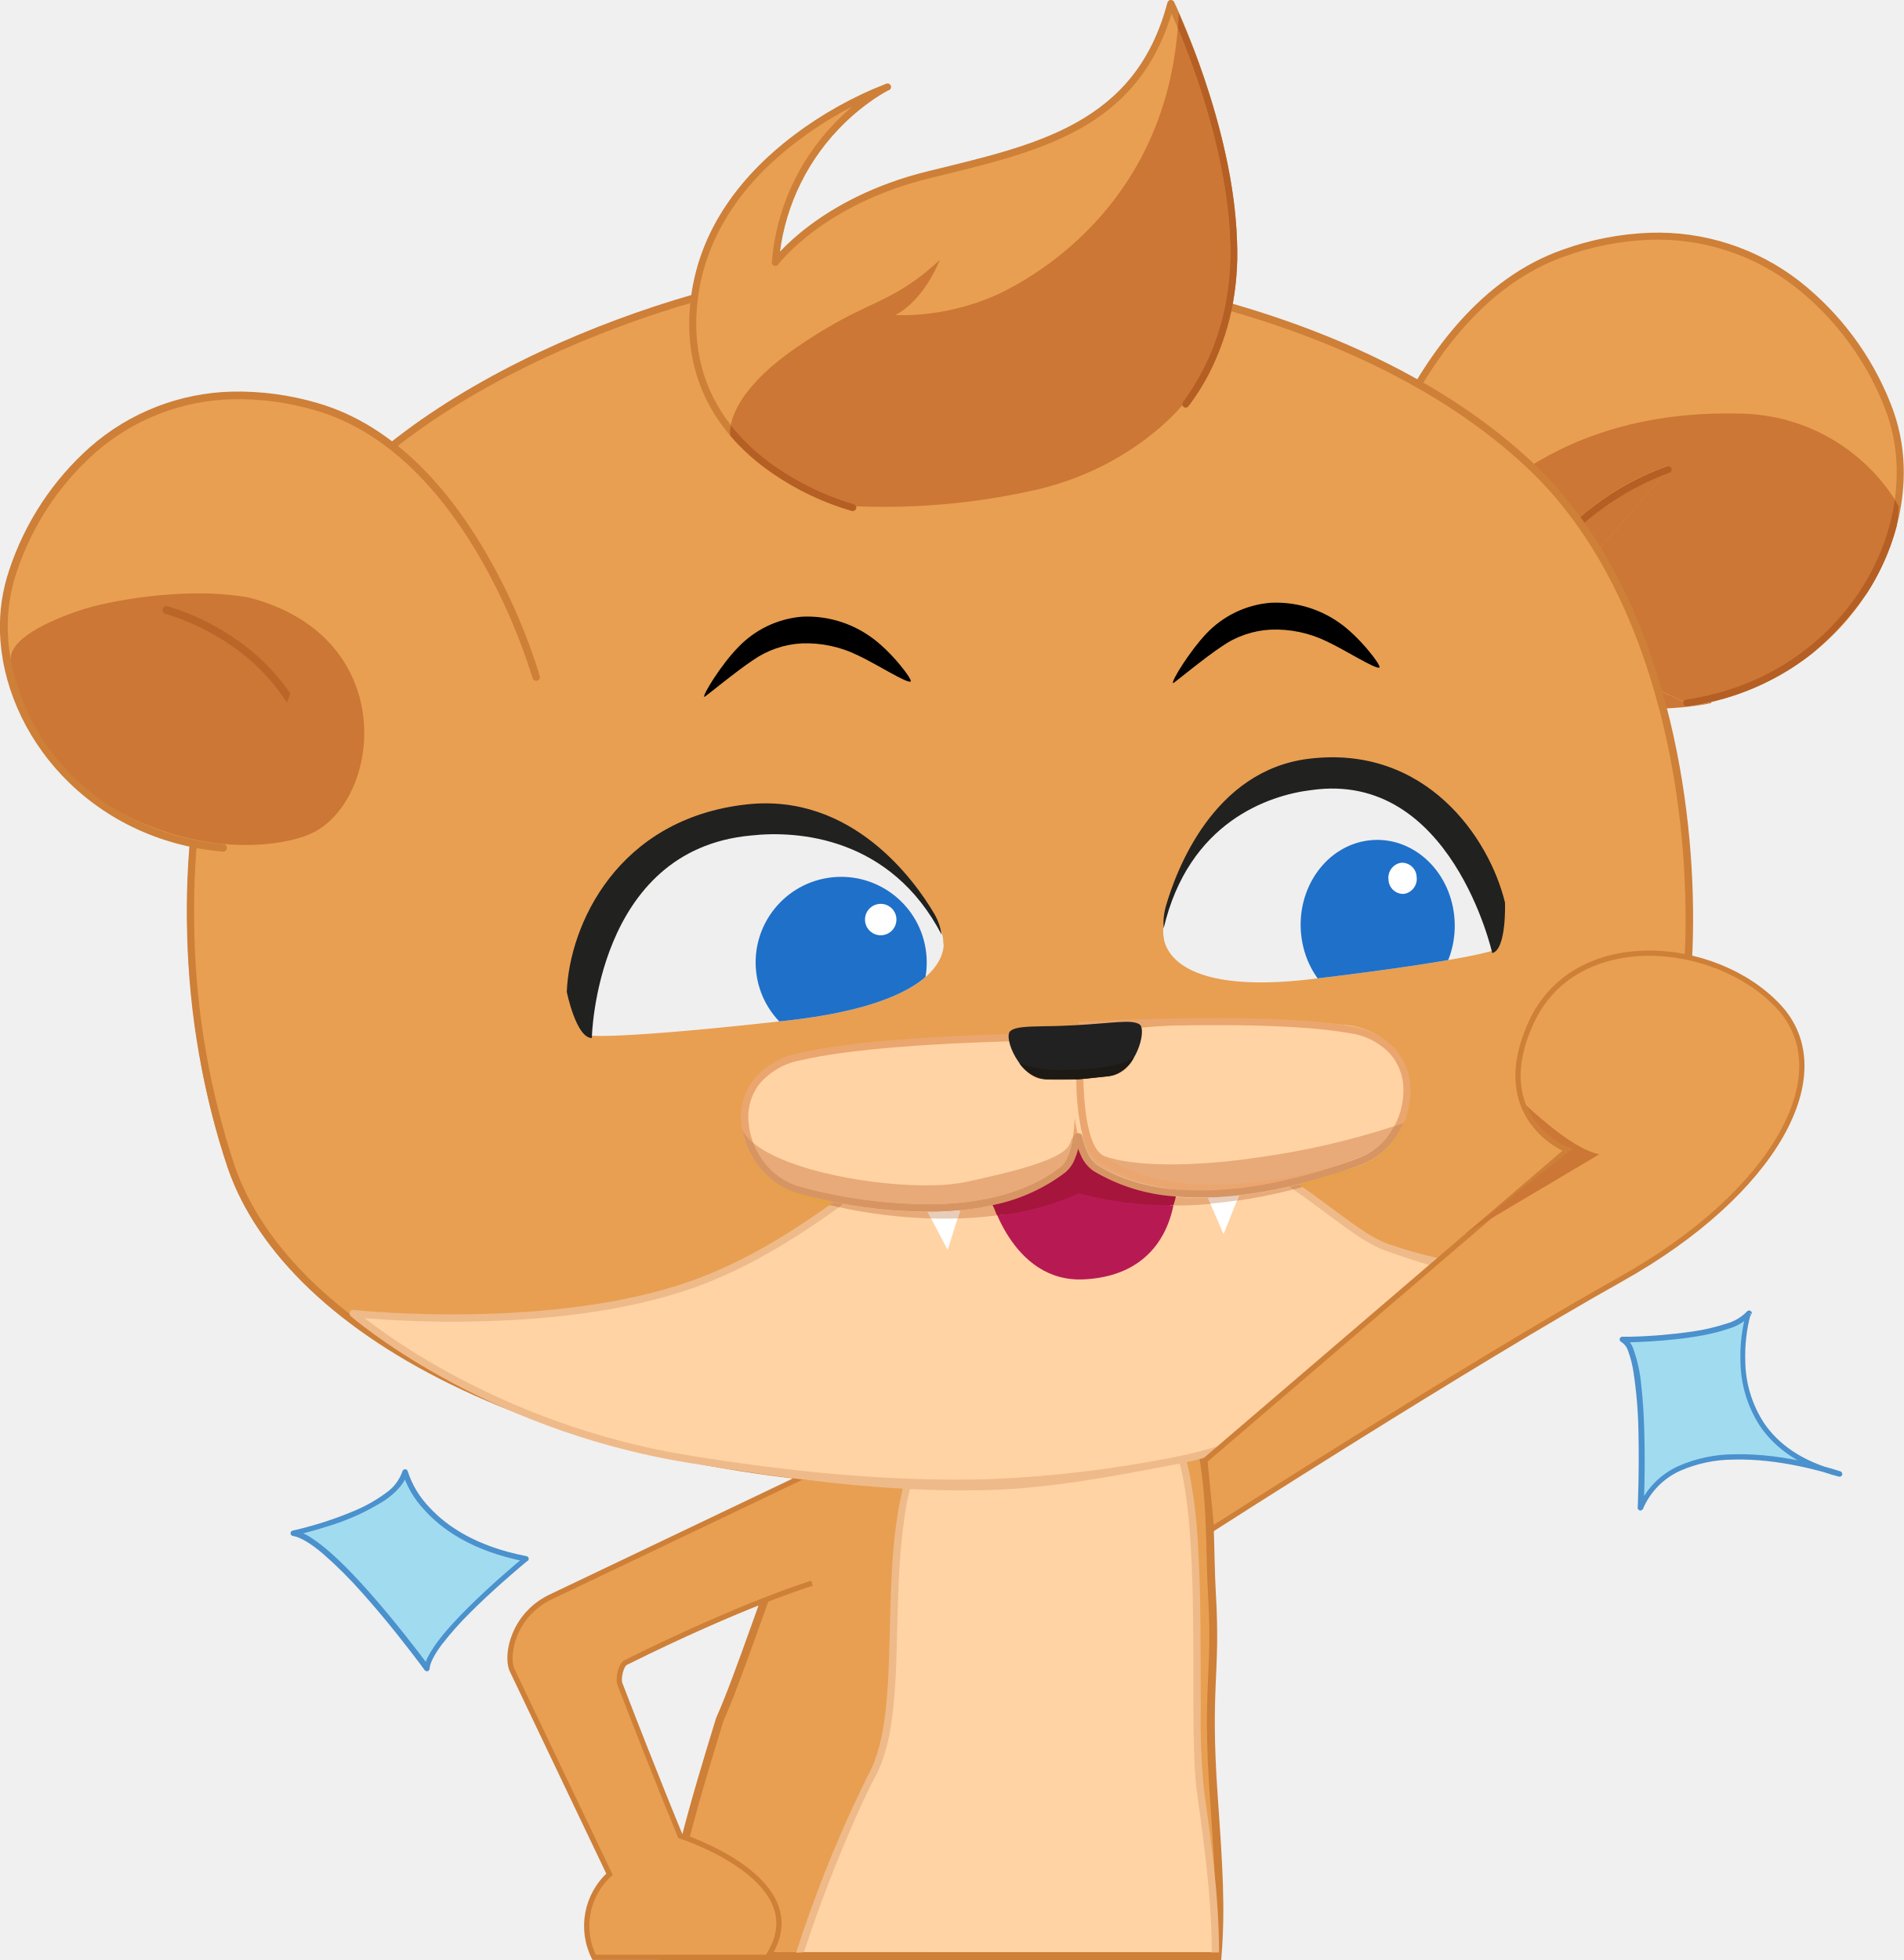
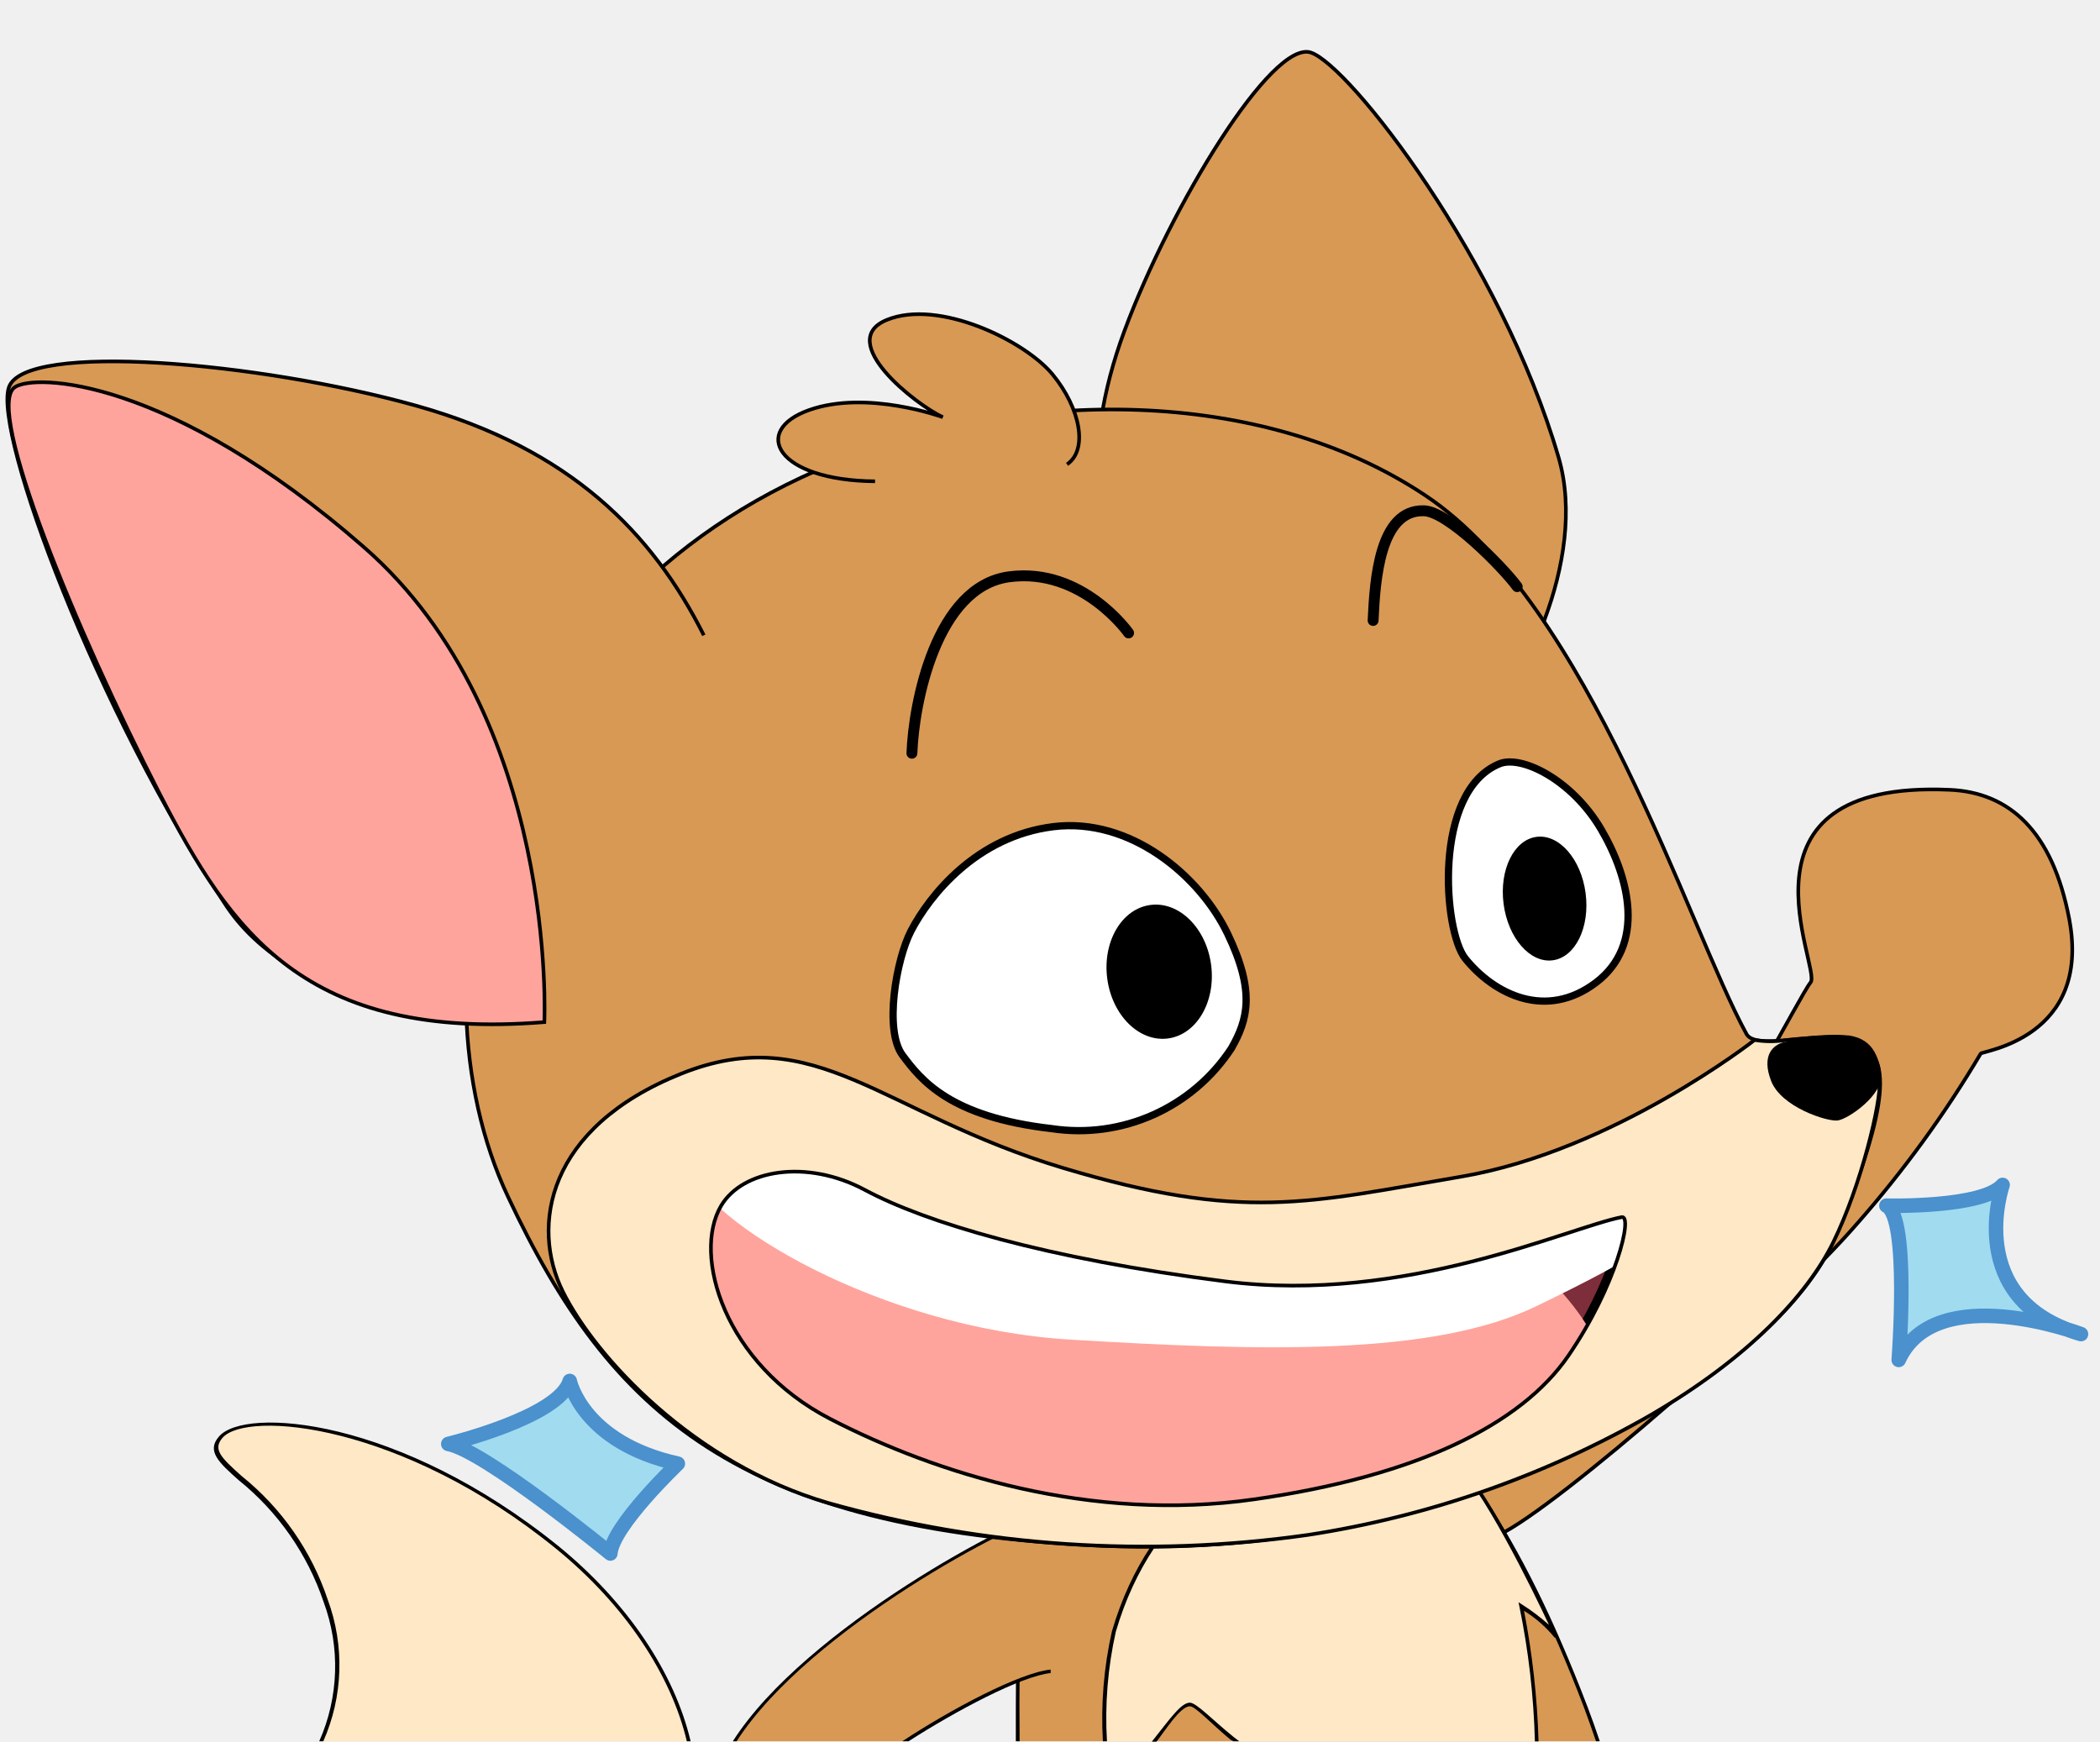
- <svg xmlns="http://www.w3.org/2000/svg" viewBox="0 0 363.19 373.86">
+ <svg xmlns="http://www.w3.org/2000/svg" viewBox="0 0 144.71 120.03">
  <defs>
-     <style>.cls-1{fill:none;}.cls-2,.cls-5,.cls-6{fill:#e89f51;}.cls-2,.cls-5{stroke:#ce7f38;stroke-miterlimit:10;}.cls-2{stroke-width:1.5px;}.cls-3{fill:#ffd3a4;}.cls-4{fill:#efba89;}.cls-7{fill:#ce7f38;}.cls-8{fill:#cc7735;}.cls-9{fill:#b55f24;}.cls-10{clip-path:url(#clip-path);}.cls-11{fill:#f0efef;}.cls-12{fill:#ccaa53;}.cls-13{fill:#1f70c9;}.cls-14{fill:#fff;}.cls-15{fill:#212120;}.cls-16{clip-path:url(#clip-path-2);}.cls-17{fill:#a0dbf0;}.cls-18{fill:#4a91cd;}.cls-19{fill:#b71a53;}.cls-20{fill:#eaa66e;}.cls-21{fill:#e7a142;}.cls-22{fill:#e7aa78;}.cls-23{fill:#d89564;}.cls-24{fill:#e7cdba;}.cls-25{fill:#a6153c;}.cls-26{fill:#e09e6b;}.cls-27{fill:#d28b59;}.cls-28{fill:#d7911b;}.cls-29{fill:#ba6628;}.cls-30{fill:#212121;}.cls-31{fill:#1d1915;}</style>
+     <style>.cls-1,.cls-2,.cls-6{fill:none;}.cls-1,.cls-11,.cls-5,.cls-6,.cls-7,.cls-8,.cls-9{stroke:#000;stroke-miterlimit:10;}.cls-1,.cls-5,.cls-8,.cls-9{stroke-width:0.25px;}.cls-3,.cls-5{fill:#d89955;}.cls-4,.cls-9{fill:#ffe8c6;}.cls-14,.cls-6{stroke-linecap:round;}.cls-6{stroke-width:0.75px;}.cls-13,.cls-7{fill:#fff;}.cls-7{stroke-width:0.5px;}.cls-12,.cls-8{fill:#fea49c;}.cls-10{clip-path:url(#clip-path);}.cls-11{fill:#7e2d3a;}.cls-14{fill:#a0dbf0;stroke:#4a91cd;stroke-linejoin:round;}</style>
    <clipPath id="clip-path">
-       <path class="cls-1" d="M285,181.25s-4.52,1.88-34.58,5.49c-27,3.25-29.55-6.56-28.3-10.91,3.7-12.91,11.84-25.44,27.51-27.33s21.89,8.48,26.87,13.19c5.86,5.53,8.5,19.56,8.5,19.56" />
-     </clipPath>
-     <clipPath id="clip-path-2">
-       <path class="cls-1" d="M112.53,197.51s4.31.87,37.61-2.84c30-3.33,31.49-13.64,29.17-17.57-6.88-11.7-18.48-22-35.85-20s-21.77,13.52-26.11,19.31c-5.1,6.81-4.82,21.12-4.82,21.12" />
+       <path class="cls-1" d="M111.75,83.88c-3.72.73-14.89,6-27.3,4.43S63.76,84.24,59.59,82c-4-2.14-8.42-1.4-9.9,1.1-2,3.38.21,10.9,7.51,14.68s18,7.15,29.21,5.55,18.41-5.14,21.68-9.92S112.55,83.73,111.75,83.88Z" />
    </clipPath>
  </defs>
  <g id="Layer_2" data-name="Layer 2">
-     <g id="Layer_4" data-name="Layer 4">
-       <path class="cls-2" d="M232.29,373.11c.73-9.17.21-17.2-.71-30.23-1.51-21.59.56-23.05-.37-38.9-.9-15.32,1.52-37.44-15.48-52.11s-32.32-7.2-42.63.31c-5.37,3.91-13,15.88-22,38.81-4,10.19-10.3,29.27-13.76,36.93-4.87,15.77-9.44,31.26-10.9,45.19Z" />
-       <path class="cls-3" d="M231.46,372.37A241.44,241.44,0,0,0,229,341.46c-2-14.46,2.12-60.12-6.5-69.36-9.26-9.93-33.86-10.26-37.21-8-22.79,15.62-9.6,57.47-19,74.57a232.74,232.74,0,0,0-14.1,33.67Z" />
-       <path class="cls-4" d="M153.38,372.38c1.86-5.75,3.79-11,5.94-16.36,3.11-7.73,6.08-14.23,7.6-17,2.44-4.45,3.37-10.35,3.82-17,.67-9.91.22-21.44,1.72-31.9a50,50,0,0,1,4.08-14.53,27.06,27.06,0,0,1,9.18-10.94,7.28,7.28,0,0,1,2.65-.74,36.28,36.28,0,0,1,5.09-.31,61.75,61.75,0,0,1,15.33,2C214.06,267,219,269.3,222,272.58c2,2.07,3.36,6.57,4.2,12.33,1.27,8.63,1.44,20.06,1.46,30.69s-.09,20.43.66,26c1.17,8.65,2.83,19.69,2.86,30.82h1.39c0-11.24-1.7-22.33-2.88-31a137.65,137.65,0,0,1-.62-15.55c-.05-9.68.11-21.39-.54-31.57a94.15,94.15,0,0,0-1.71-13.7c-.87-3.91-2-7-3.8-8.92-3.35-3.58-8.48-5.89-13.89-7.34a63,63,0,0,0-15.69-2,38,38,0,0,0-5.29.32,8.25,8.25,0,0,0-3.24,1c-5.85,4-9.38,9.71-11.53,16.19-3.22,9.73-3.38,21.26-3.64,31.94s-.65,20.52-4.06,26.68a234.46,234.46,0,0,0-10.79,25.23c-1.16,3.15-2,5.63-3,8.78Z" />
-       <path class="cls-5" d="M159.26,278.75l-54.5,26c-6.77,3.45-8.25,10.74-7.13,13.67l18.65,39.09a13.35,13.35,0,0,0-2.94,15.84l33.06,0c9.88-14.72-16.62-23.16-16.62-23.16s-4.35-10.4-11.52-29c-.37-1,.18-3.61,1.11-4.07,22.77-11.3,35.54-15.13,35.54-15.13" />
-       <path class="cls-6" d="M258.11,104.18S268,59,298.34,48.29,351,55.12,360,77.18s-7.12,52.41-38.25,56.95l-63.68-29.95" />
-       <path class="cls-7" d="M257.46,104a115.6,115.6,0,0,1,8.77-24.1c6.3-12.71,16.43-26.84,31.89-32.27a55,55,0,0,1,16.64-3.23,44.06,44.06,0,0,1,28.55,9.24,55.87,55.87,0,0,1,17.35,23.26,34.78,34.78,0,0,1,2.52,12.13c.59,20.16-15.16,41.92-41.29,45.73a.67.67,0,1,1-.2-1.32c25.47-3.71,40.72-24.92,40.15-44.37a33.42,33.42,0,0,0-2.42-11.66A54.68,54.68,0,0,0,342.5,54.73a42.72,42.72,0,0,0-27.7-9,53.74,53.74,0,0,0-16.24,3.15c-14.93,5.23-24.91,19-31.13,31.61a119.2,119.2,0,0,0-6.67,16.61c-.69,2.2-1.19,4-1.52,5.24-.16.62-.28,1.11-.36,1.44s-.11.5-.11.5a.67.67,0,1,1-1.31-.29" />
-       <path class="cls-6" d="M318.25,89.57s-27,8.54-31,35.66l31-35.66" />
-       <path class="cls-7" d="M318.45,90.21l-.28.1a52.08,52.08,0,0,0-14.84,8.52,41.63,41.63,0,0,0-15.4,26.5.67.67,0,0,1-.76.57.68.68,0,0,1-.57-.77c2-13.77,9.93-22.84,17.26-28.43a51.7,51.7,0,0,1,14.19-7.76.67.67,0,1,1,.4,1.27h0" />
-       <path class="cls-8" d="M271.47,110.46l16.71,7.86a43.49,43.49,0,0,0-1.58,6.81.68.68,0,0,0,.57.77h.12a.66.66,0,0,0,.64-.57c.05-.35.11-.71.17-1.06l3.7-4.25,29.38,13.83a.68.68,0,0,0-.05.38.66.66,0,0,0,.68.57h.08c1.55-.22,3.07-.51,4.55-.86v.18a47.3,47.3,0,0,1-5.18.77c-1.42.14-2.83.22-4.25.27a66.68,66.68,0,0,1-29.11-5.77c-10.54-4.71-18.64-14.32-18.64-14.32a37.35,37.35,0,0,1,2.2-4.6" />
-       <path class="cls-8" d="M327,78.9c1.76-.05,3.57-.05,5.42,0a35.68,35.68,0,0,1,29.11,16.44c-2.44,17.52-17,34.81-39.8,38.13a.67.67,0,0,0-.51.38L291.8,120l25.55-29.41.82-.3.28-.1h0a.66.66,0,0,0,.44-.84.69.69,0,0,0-.66-.47l-.18,0a51.7,51.7,0,0,0-14.19,7.76,44.16,44.16,0,0,0-15.68,21.62l-16.71-7.86C276.73,101,292.23,79.91,327,78.9" />
-       <path class="cls-9" d="M361.49,95.34c.49.76.72,1.22.72,1.22a17.85,17.85,0,0,1-.42,4,44.57,44.57,0,0,1-5.55,12.49l-.5.7a60.68,60.68,0,0,1-9.92,10.82,48.88,48.88,0,0,1-18.05,9l-1.33.34c-1.48.35-3,.64-4.55.86h-.08a.66.66,0,0,1-.68-.57.68.68,0,0,1,.05-.38.67.67,0,0,1,.51-.38c22.76-3.32,37.36-20.61,39.8-38.13" />
-       <path class="cls-8" d="M317.35,90.61,291.8,120l-3.7,4.25a41.65,41.65,0,0,1,15.23-25.44,52.92,52.92,0,0,1,14-8.22" />
-       <path class="cls-9" d="M318.23,88.9a.69.69,0,0,1,.66.47.66.66,0,0,1-.44.84h0l-.28.1-.82.3a52.92,52.92,0,0,0-14,8.22,41.65,41.65,0,0,0-15.23,25.44c-.06.35-.12.71-.17,1.06a.66.66,0,0,1-.64.57h-.12a.68.68,0,0,1-.57-.77,43.49,43.49,0,0,1,1.58-6.81A44.16,44.16,0,0,1,303.86,96.7a51.7,51.7,0,0,1,14.19-7.76l.18,0" />
-       <path class="cls-6" d="M179.86,283.47C104.94,282,54.68,254.93,43.52,222.89s-15-91.57,20.61-128.56c27.56-28.66,78.25-43.19,107.19-44s86.25,7.23,119.75,38.45S325.29,184,317.88,205.65c-9.42,27.53-68.13,79.18-138,77.82" />
-       <path class="cls-7" d="M180.47,283.27v.7c-37.54-.73-68.92-7.88-92.36-18.89s-38.95-25.89-44.62-42.16a152.91,152.91,0,0,1-7.78-44.51c-.84-28.81,6-61.26,28.55-84.76C78.14,79.21,97.79,68.38,117.59,61s39.76-11.2,54.33-11.63,36.15,1.39,58.36,7.22,45,15.69,61.88,31.42c22.06,20.58,30,55,30.78,82.55.42,14.7-1.17,27.41-3.79,35.09-2.32,6.79-7.53,14.91-15.08,23.35-22.63,25.29-66.35,53.41-116.75,54.9-2.28.07-4.56.08-6.86,0v-.7l0-.69c2.27,0,4.54,0,6.79,0,33.26-1,63.67-13.7,86.88-29.52A159.39,159.39,0,0,0,303,228.1c7.46-8.33,12.57-16.35,14.8-22.87,2.54-7.41,4.14-20,3.71-34.6-.79-27.3-8.71-61.44-30.34-81.57C274.59,73.56,252,63.76,229.93,58s-43.57-7.6-58-7.18S137.73,55,118.07,62.34s-39.15,18-52.82,32.27c-22.23,23.12-29,55.19-28.16,83.76a151.37,151.37,0,0,0,7.7,44.09c5.49,15.77,20.68,30.46,43.9,41.36s54.42,18,91.8,18.76l0,.69" />
+     <g id="Layer_1-2" data-name="Layer 1">
+       <rect class="cls-2" width="144.71" height="120.03" />
+       <path class="cls-3" d="M103.29,105.78c4-1.89,19.31-15.25,24.68-21.45a77.58,77.58,0,0,0,8.52-11.72c.11-.19,7.65-1.06,6.1-9.27-1.15-6.06-4.12-8.73-8.24-8.91-15.68-.7-8.81,12.32-9.58,13.27S119.31,78.12,116,81.38,101.21,96.53,98.36,97.79s-3.07,5.36-1.65,7.26S101.54,106.62,103.29,105.78Z" />
+       <path class="cls-1" d="M103.29,105.78c4-1.89,19.31-15.25,24.68-21.45a77.58,77.58,0,0,0,8.52-11.72c.11-.19,7.65-1.06,6.1-9.27-1.15-6.06-4.12-8.73-8.24-8.91-15.68-.7-8.81,12.32-9.58,13.27S119.31,78.12,116,81.38,101.21,96.53,98.36,97.79s-3.07,5.36-1.65,7.26S101.54,106.62,103.29,105.78Z" />
+       <path class="cls-4" d="M22.09,120h25.3c-1-4-3.68-9-9-13.35C27.79,98.08,17,97,15.18,99s4.45,3,7.23,11.27A12.86,12.86,0,0,1,22.09,120Z" />
+       <path d="M22,120h.28a13,13,0,0,0,.3-9.77,18.38,18.38,0,0,0-5.92-8.5c-1.46-1.3-2-1.85-1.33-2.64,1.68-1.92,12.37-1,23,7.65,4.73,3.86,7.91,8.67,9,13.26h.26c-1.1-4.67-4.31-9.54-9.11-13.45C27.51,97.69,16.86,96.92,15.09,99c-.88,1,0,1.8,1.35,3a18.3,18.3,0,0,1,5.86,8.4A12.74,12.74,0,0,1,22,120Z" />
+       <path class="cls-3" d="M110.11,120c-.22-.66-.57-1.66-.82-2.32-9-23.49-17.84-25.12-26.6-23.7C70.46,96,70,107.08,70.14,120Z" />
+       <path d="M70.26,120c-.13-13.76.63-24,12.45-25.89,7.94-1.29,17.21-.64,26.46,23.61.23.61.57,1.59.81,2.28h.26c-.24-.72-.6-1.74-.84-2.36-9.32-24.43-18.68-25.09-26.73-23.78-5.73.93-9.26,3.75-11.1,8.88C69.93,107.36,70,113.73,70,120Z" />
+       <path class="cls-3" d="M62.38,120c3.34-2.18,7.94-4.61,10-4.82l-.08-10.89c-2.13.28-16.69,7.9-21.69,15.71Z" />
+       <path d="M62.61,120c3.3-2.12,7.77-4.49,9.79-4.7l0-.24c-2.12.21-6.87,2.73-10.22,4.94Z" />
+       <path d="M50.76,120c5-7.77,19.43-15.31,21.56-15.59l0-.25c-2.15.29-16.83,8-21.82,15.84Z" />
+       <path class="cls-4" d="M79.49,120c1-1.22,1.86-2.62,2.52-2.57.44,0,1.62,1.3,3.13,2.57h20.8a54.13,54.13,0,0,0-1.08-9.32,9.68,9.68,0,0,1,2.41,2.07s-4.47-9.92-7.29-12.5-8.39-.76-8.39-.76c-5.28,0-12.12,3.71-14.82,12.93a27.94,27.94,0,0,0-.62,7.58Z" />
+       <path d="M82,117.34H82c-.61,0-1.35,1.08-2.63,2.69h.32c.6-.75,1.63-2.44,2.31-2.44h0c.37,0,1.5,1.23,2.79,2.3L85,120h.39L85,119.7C83.53,118.51,82.47,117.37,82,117.34Z" />
+       <path d="M76.28,120a27.17,27.17,0,0,1,.61-7.55c2.6-8.86,9.26-12.83,14.7-12.83h0c.06,0,5.52-1.77,8.27.73,2.29,2.1,5.74,9.2,6.88,11.63a14.07,14.07,0,0,0-1.85-1.4l-.25-.16.06.29a53,53,0,0,1,1.07,9.3h.25a55.85,55.85,0,0,0-1-9,8.45,8.45,0,0,1,2.12,1.86l.22-.11c-.18-.41-4.51-10-7.33-12.55s-8.07-.92-8.49-.78c-5.53,0-12.29,4-14.92,13A27.34,27.34,0,0,0,76,120Z" />
+       <path class="cls-5" d="M78.58,43.94c-3.08-5.88-4.29-12.53-1.09-21.15S87.65,2.73,90.33,3.62s13.11,14.32,17.07,27.9c2.1,7.17-2.85,16.44-5.38,18.36" />
+       <path class="cls-5" d="M57.43,31.94c12.9-5.23,29.49-5.34,40.8,2.21s18.09,29.73,22.12,37.11c.73,1.35,6.34-.64,8,.62s2.09,3.67-1.84,13.27S101.09,107.63,76,106.53s-33.92-9-41-24.07S33.27,41.75,57.43,31.94Z" />
+       <path class="cls-6" d="M62.84,51.91c.12-3.43,1.66-11.49,6.7-12.16s8.23,3.87,8.23,3.87" />
+       <path class="cls-6" d="M94.62,42.76c.13-2.83.45-7.63,3.48-7.56,1.63,0,5.44,3.86,6.45,5.23" />
+       <path class="cls-5" d="M48.5,43.78c-3.52-7-9.15-12.85-19.89-15.84S1.66,23.53.61,26.7s6,22.28,15,35.75c4.93,7.4,18.14,8.8,21.84,7.75" />
+       <path class="cls-7" d="M62.78,64.15c1.28-2.45,4.53-6.53,9.81-7.18s10.07,3.36,12,7.37,1.39,5.93.27,7.9a12.57,12.57,0,0,1-12.39,5.54c-7-.8-9-3.34-10.28-5.06S61.75,66.14,62.78,64.15Z" />
+       <ellipse cx="79.88" cy="66.97" rx="3.61" ry="4.64" transform="translate(-8.03 10.95) rotate(-7.47)" />
+       <path class="cls-7" d="M103.32,52.64c1.52-.63,5,1.1,7,4.49s3.08,8-.35,10.59-7,.82-9-1.66C99.46,64.18,98.71,54.54,103.32,52.64Z" />
+       <ellipse cx="106.44" cy="61.93" rx="2.85" ry="4.29" transform="translate(-7.15 14.36) rotate(-7.47)" />
+       <path class="cls-5" d="M73.53,32c1.47-1,.92-3.87-1-6.2s-7.87-5.22-11.43-3.75,2,5.84,3.87,6.7c0,0-5.22-1.91-9.22-.49s-2.27,4.85,4.55,4.91" />
+       <path class="cls-8" d="M37.51,70.44s1-21-12.43-32.73S2.33,25.72,1,26.7c-2.06,1.47,4.23,16.76,10,28C15.9,64.2,21,71.76,37.51,70.44Z" />
+       <path class="cls-9" d="M120.91,71.67s-9.72,7.64-20.22,9.42-15,3.14-27.47-.61S56.2,70.28,46.93,74,36.56,84.51,38.78,89s9,11.88,18.3,14.58a80.25,80.25,0,0,0,33.05,2.2,68.16,68.16,0,0,0,23.7-8.31c6.63-3.89,10.68-8.17,12.5-11.86,1.93-3.92,3.31-9.7,3.19-11.13s-.41-2.75-2.16-3a32.16,32.16,0,0,0-4.54.23A6.61,6.61,0,0,1,120.91,71.67Z" />
      <g class="cls-10">
-         <path class="cls-11" d="M285,181.25s-3.38,6.56-33.44,10.17c-27,3.25-30.69-11.24-29.44-15.59,3.7-12.91,11.84-25.44,27.51-27.33s21.89,8.48,26.87,13.19c5.86,5.53,8.5,19.56,8.5,19.56" />
-         <path class="cls-12" d="M221.94,178.58a12.58,12.58,0,0,0,3.35,7l-.18.28a11.54,11.54,0,0,1-3-5.59,14.28,14.28,0,0,1-.13-1.68" />
-         <path class="cls-13" d="M248.23,178.24c.92,8.94,8.21,15.4,16.27,14.43s13.86-9,12.94-17.94-8.22-15.4-16.28-14.43-13.85,9-12.93,17.94" />
-         <path class="cls-14" d="M264.9,167.85a2.8,2.8,0,0,0,3,2.65,2.91,2.91,0,0,0,2.36-3.29,2.79,2.79,0,0,0-3-2.64A2.9,2.9,0,0,0,264.9,167.85Z" />
+         <path class="cls-11" d="M111.75,83.88c-3.72.73-14.89,6-27.3,4.43s-21-3.6-24.86-6.31-8.17-2.43-9.9,1.1S49.9,94,57.2,97.78s18,7.15,29.21,5.55,18.41-5.14,21.68-9.92S112.55,83.73,111.75,83.88Z" />
+         <path class="cls-12" d="M101.42,84.22c3.72,1.77,9.33,7,9.12,10.87s-25.65,20-42.81,12.14S39.53,93.15,42.58,84.59s4.47-12.48,16.32-9S99.41,83.26,101.42,84.22Z" />
+         <path class="cls-13" d="M47.55,80.52c1,3.62,13,11,26.2,11.8s25,1.14,32.11-2.3,10-5.21,11.07-8-5.59-8.66-5.59-8.66S86.63,82.2,78.63,80.24s-25.79-8.55-29-10.57S46.46,76.62,47.55,80.52Z" />
      </g>
-       <path class="cls-15" d="M222,177.07c4.76-20.24,20-25.39,28.2-26.37,26.67-3.79,34.49,31.1,34.49,31.1,2.76-.7,2.43-9.64,2.43-9.64-3-12.39-15.15-30.12-37.36-27.44-18.38,2.21-25.45,21.54-27.34,28.15A12.1,12.1,0,0,0,222,177.07Z" />
-       <g class="cls-16">
-         <path class="cls-11" d="M112.53,197.51s4.17,10.61,37.48,6.91c30-3.34,31.62-23.39,29.3-27.32-6.88-11.7-18.48-22-35.85-20s-21.77,13.52-26.11,19.31c-5.1,6.81-4.82,21.12-4.82,21.12" />
-         <path class="cls-12" d="M179.92,179.11c0,.11.07.23.1.36a9.66,9.66,0,0,1,0,1.94,11.91,11.91,0,0,0-.1-2.3" />
-         <path class="cls-13" d="M176.7,181.77a16.32,16.32,0,1,1-18-14.42,16.33,16.33,0,0,1,18,14.42" />
-         <path class="cls-14" d="M171,175.05a3,3,0,1,1-3.3-2.63A3,3,0,0,1,171,175.05Z" />
-       </g>
-       <path class="cls-15" d="M179.64,178.29c-9.67-18.58-27.34-19.93-36.38-18.92C113.58,162.09,112.91,198,112.91,198c-3,0-4.78-8.81-4.78-8.81.52-12.81,9.66-33,34.28-35.75,20.28-2.26,32.22,14.75,35.8,20.8A11.14,11.14,0,0,1,179.64,178.29Z" />
-       <path d="M134.37,132.94c.1.05,6.12-4.94,9.26-7a17.93,17.93,0,0,1,9.36-3.22A22.34,22.34,0,0,1,163.66,125c3.43,1.59,9.38,5.4,10.07,5,.48-.26-3.8-5.94-7.81-8.66A20.87,20.87,0,0,0,153,117.63a19,19,0,0,0-12.19,5.85C137.7,126.62,133.93,132.66,134.37,132.94Z" />
-       <path d="M223.8,130.32c.09.05,6.12-4.94,9.26-7a17.87,17.87,0,0,1,9.36-3.22,22.36,22.36,0,0,1,10.67,2.23c3.43,1.59,9.38,5.4,10.07,5,.48-.26-3.81-5.94-7.81-8.66a20.9,20.9,0,0,0-13-3.69,19,19,0,0,0-12.18,5.85C227.13,124,223.35,130,223.8,130.32Z" />
-       <path class="cls-17" d="M333.46,250.45s-7.72,24.25,17.26,30.68c0,0-30.47-10.61-37.89,6.47,0,0,1.42-29.94-3.5-32.09C309.33,255.51,329.52,255.42,333.46,250.45Z" />
-       <path class="cls-18" d="M333.46,250.45l.5.16,0,.17a30.45,30.45,0,0,0-1,8.79,22.06,22.06,0,0,0,3.6,11.9c2.64,3.85,7,7.26,14.38,9.15l-.13.51-.17.49-.45-.15c-2.05-.66-10.87-3.32-19.51-3.06a25.57,25.57,0,0,0-10.24,2.18,14,14,0,0,0-7,7.22.53.53,0,0,1-.6.3.5.5,0,0,1-.4-.53s.08-1.76.14-4.47.08-6.35,0-10.1a84.41,84.41,0,0,0-.94-11.24,20.23,20.23,0,0,0-1-4,3.24,3.24,0,0,0-1.33-1.8.52.52,0,0,1,.21-1s.6,0,1.62,0a99.08,99.08,0,0,0,11.8-1,37.71,37.71,0,0,0,6.34-1.47,8.7,8.7,0,0,0,4-2.33.52.52,0,0,1,.66-.14.53.53,0,0,1,.25.62l-.5-.16.41.33a9.72,9.72,0,0,1-4.44,2.66c-5.76,2-14.76,2.44-18.45,2.55l-1.65,0v-.52l.21-.48a4.1,4.1,0,0,1,1.87,2.36,27.67,27.67,0,0,1,1.47,6.81c.32,2.73.5,5.79.58,8.78.23,7.55-.11,14.64-.11,14.65l-.52,0-.48-.2a15,15,0,0,1,7.55-7.75,26.63,26.63,0,0,1,10.66-2.28c10.13-.29,20.3,3.26,20.33,3.26a.54.54,0,0,1,.33.65.52.52,0,0,1-.63.35c-7.53-1.93-12.2-5.5-15-9.57a23.06,23.06,0,0,1-3.78-12.46,30.58,30.58,0,0,1,1.14-9.31l.49.16.41.33Z" />
-       <path class="cls-17" d="M100.32,297.31s-18.6,15.16-18.88,20.93c0,0-18-24.72-25.56-25.83,0,0,19.37-4.11,21.36-11.7C77.24,280.71,80.28,293.47,100.32,297.31Z" />
-       <path class="cls-18" d="M100.32,297.31l.33.4-.8.66c-1.77,1.49-6.22,5.28-10.25,9.33a61.15,61.15,0,0,0-5.32,6c-1.4,1.87-2.28,3.56-2.32,4.59a.52.52,0,0,1-.94.28l-.78-1.06c-1.77-2.36-6.3-8.3-11.21-13.76a79.74,79.74,0,0,0-7.32-7.3c-2.32-2-4.45-3.29-5.9-3.49a.52.52,0,0,1,0-1l.82-.19a69.2,69.2,0,0,0,10.92-3.57,28.58,28.58,0,0,0,6-3.37,8.33,8.33,0,0,0,3.23-4.19.53.53,0,0,1,.51-.39.51.51,0,0,1,.5.4v0a17.73,17.73,0,0,0,4.2,6.94c3.24,3.5,8.85,7.39,18.46,9.24a.52.52,0,0,1,.4.38.5.5,0,0,1-.17.53l-.33-.4-.1.51c-10.12-1.94-16-6.15-19.34-9.9a18.12,18.12,0,0,1-4.14-7.09l.5-.12.51.13c-.56,2.1-2.24,3.84-4.39,5.33a44.28,44.28,0,0,1-11.08,5c-3.54,1.13-6.28,1.71-6.29,1.71l-.11-.51.08-.51a9.21,9.21,0,0,1,3.48,1.5c4.36,2.81,9.92,8.92,14.45,14.36s8,10.16,8,10.17l-.43.31-.52,0a6.7,6.7,0,0,1,1-2.78c1.94-3.5,6.45-8.08,10.5-11.85s7.6-6.67,7.61-6.67l.33.4-.1.51Z" />
-       <path class="cls-3" d="M67.39,250.55s40.28,4.39,67.67-6.68,40-32.4,64.53-32.51c38.21-.17,53.73,22.55,64.89,26.51a151.85,151.85,0,0,0,22.74,6.33S254.35,273,224,278.66s-63.18,4.41-92.58-.34c-39.56-6.4-64-27.77-64-27.77" />
-       <path class="cls-4" d="M67.39,250.55l.07-.69,1.91.18a212.51,212.51,0,0,0,23.22.58c13.16-.38,29.2-2.14,42.21-7.4,13.38-5.41,23.23-13.3,32.77-20s18.81-12.18,31-12.53c.35,0,.7,0,1.06,0,19.24-.09,32.83,5.6,42.95,11.81,5.06,3.1,9.26,6.32,12.88,9s6.64,4.8,9.29,5.74c6.61,2.34,11.74,3.11,16,4.29,2.13.59,3.85,1,5,1.32s1.82.44,1.82.44a.7.7,0,0,1,.29,1.22,116,116,0,0,1-20,15.77c-12.29,7.74-28.39,16.2-43.72,19.08-11.52,2.16-23.43,4.5-35.33,4.85-19.56.57-39.17-2.23-57.49-5.19C91.54,272.57,67,251.12,66.93,251.07a.69.69,0,0,1-.18-.8.68.68,0,0,1,.71-.41l-.07.69.45-.52.28.23c2.77,2.32,26.5,21.41,63.41,27.37,18.23,2.95,37.78,5.08,57.24,4.51a227.34,227.34,0,0,0,35.1-4.17c15-2.81,31-11.19,43.23-18.89,6.11-3.84,10.49-8.51,14.12-11.22,1.82-1.35,3.25-2.46,4.23-3.24l1.12-.89.38-.31.45.53-.16.68a131.87,131.87,0,0,1-23-6.1c-2.93-1.05-6-3.25-9.65-5.94-10.89-8.06-26.56-20.65-55-20.53h-1c-11.72.35-20.7,5.63-30.2,12.29S148.92,239,135.32,244.51c-13.27,5.36-29.44,7.11-42.68,7.5a205.37,205.37,0,0,1-25.33-.77l.08-.69.45-.52-.45.52" />
-       <polyline class="cls-14" points="238.39 223 233.42 235.41 229 225.12 238.39 223" />
-       <polyline class="cls-14" points="174.58 226.61 180.8 238.43 184.13 227.75 174.58 226.61" />
-       <path class="cls-19" d="M224.26,226.08l-19.41-10.22-16.18,11.48s4.09,17.42,18.17,16.69c17.95-.93,17.42-17.95,17.42-17.95" />
-       <path class="cls-3" d="M204.73,197.75s-35.79,0-52.19,3.84S141.31,224,152.22,227s36,7.53,50.55-3.84c5.32-4.14,2-25.39,2-25.39" />
-       <path class="cls-20" d="M204.73,197.75v.7l-3.58,0c-2.26,0-5.45.09-9.18.2-11.9.34-29.31,1.26-39.27,3.6a13.46,13.46,0,0,0-7.79,4.47,10.26,10.26,0,0,0-2.15,6.78,14.22,14.22,0,0,0,2.83,7.92,12.83,12.83,0,0,0,6.81,4.87,94.39,94.39,0,0,0,26.43,3.42c8.51-.25,17.1-2.13,23.52-7.13a5,5,0,0,0,1.39-2c1.18-2.72,1.45-7.32,1.32-11.64-.09-2.89-.34-5.67-.57-7.73-.12-1-.23-1.87-.31-2.46s-.13-.91-.13-.91l.68-.11v0l.69-.11a100.85,100.85,0,0,1,1,11.28,46,46,0,0,1-.43,8.65,16,16,0,0,1-1,3.57,6.3,6.3,0,0,1-1.82,2.55c-6.77,5.27-15.65,7.17-24.33,7.43A95.65,95.65,0,0,1,152,227.65a14.18,14.18,0,0,1-7.56-5.38,15.68,15.68,0,0,1-3.1-8.71,11.67,11.67,0,0,1,2.45-7.68,14.89,14.89,0,0,1,8.56-5c10.2-2.38,27.6-3.28,39.54-3.63,7.49-.22,12.81-.22,12.81-.22h.6l.09.58-.69.11" />
-       <path class="cls-3" d="M204.44,197.77s35.6-3.69,52.31-1.56,13.47,21.11,2.94,25.22-35,11.2-50.69,1.39c-5.71-3.57-4.56-25-4.56-25" />
-       <path class="cls-3" d="M206,197.72l-.07-.69s15.45-1.64,30.55-2.08a136.91,136.91,0,0,1,20.27.57,14.09,14.09,0,0,1,9,4.31,12,12,0,0,1,2.95,7.76,16.15,16.15,0,0,1-2.29,8.63,13.86,13.86,0,0,1-6.59,5.87c-6.16,2.47-17.14,6-28.32,6.33-7.5.22-15.11-1-21.38-5a7,7,0,0,1-2.35-3.05,26.86,26.86,0,0,1-1.83-7.2,75.14,75.14,0,0,1-.62-8c-.12-4.2,0-7.45,0-7.46l0-.6.58-.06.07.69.67,0s0,.8-.07,2.12,0,3.16,0,5.23a63.57,63.57,0,0,0,1,10.35,20,20,0,0,0,1.29,4.27,5.6,5.6,0,0,0,1.85,2.46c5.94,3.84,13.28,5.06,20.62,4.84,10.93-.32,21.81-3.81,27.87-6.24a12.47,12.47,0,0,0,5.93-5.3,14.78,14.78,0,0,0,2.1-7.86,10.61,10.61,0,0,0-2.6-6.86,12.72,12.72,0,0,0-8.14-3.87,136.4,136.4,0,0,0-20.06-.56c-7.52.22-15.13.74-20.87,1.2-2.87.23-5.26.45-6.94.61l-2.64.26-.07-.69.67,0-.67,0" />
-       <path class="cls-21" d="M267.94,214.13l-.13.05a17,17,0,0,1-1.06,2,14.18,14.18,0,0,1-6.81,5.87,103,103,0,0,1-12.13,3.85l.69.48a108.16,108.16,0,0,0,12.2-4.25c6.48-2.7,7.24-8,7.24-8m-126.39,1.28A16.1,16.1,0,0,0,147.7,226c1.38,1.08,5.23,2.61,10.57,3.91l.79-.56c-2.7-.53-5.08-1.11-7-1.65a14.18,14.18,0,0,1-7.56-5.38,15.85,15.85,0,0,1-2.92-6.86" />
-       <path class="cls-22" d="M190,229.74a50.09,50.09,0,0,1-6.81,1.11l-.48,1.57a74.89,74.89,0,0,0,8.78-.77,16.77,16.77,0,0,1-1.49-1.91m33.91-1.51a9.44,9.44,0,0,1-.73,1.7c1,0,1.95,0,3,0,1.53-.05,3.13-.14,4.8-.28l-.5-1.17a55.07,55.07,0,0,1-6.55-.22M161,229.66l-.86.62a96,96,0,0,0,17.55,2.14l-.67-1.27a91.59,91.59,0,0,1-16-1.49m85-3.3a84.84,84.84,0,0,1-9.62,1.67l-.41,1a96.15,96.15,0,0,0,10.78-2.17l-.75-.52" />
-       <path class="cls-23" d="M159.06,229.3l-.79.56,1.82.42.86-.62-1.89-.36m88.75-3.37-1.82.43.75.52,1.76-.47-.69-.48" />
-       <path class="cls-24" d="M236.37,228l-.41,1c-1.73.25-3.41.43-5,.57l-.5-1.17h.27c1.9-.05,3.8-.2,5.67-.41" />
-       <path class="cls-24" d="M183.16,230.85l-.48,1.57h-.09q-2.51.08-5,0l-.67-1.27,1.9,0q2.15-.06,4.29-.27" />
-       <path class="cls-25" d="M205.69,219.11c.16.43.33.85.51,1.25a7,7,0,0,0,2.43,3,36.84,36.84,0,0,0,15.68,4.84,7,7,0,0,1-.47,1.69,68.84,68.84,0,0,1-18-2.26,51.83,51.83,0,0,1-15.57,4.2c-.17,0-.56-1.48-1-2.07,4.81-1.13,10-3.11,13.85-6.12a6.3,6.3,0,0,0,1.82-2.55,12.71,12.71,0,0,0,.67-2" />
-       <path class="cls-22" d="M143.7,218c6.4,5.36,23.41,8.41,34.64,8.08a33.9,33.9,0,0,0,6.08-.65c9.87-2.14,18.77-4.42,19.73-7.36a5.59,5.59,0,0,1,.56-1.26,15,15,0,0,1-1,3.77,5,5,0,0,1-1.39,2c-6.41,5-15,6.88-23.51,7.13h0a94.39,94.39,0,0,1-26.43-3.42,12.83,12.83,0,0,1-6.81-4.87A14.66,14.66,0,0,1,143.7,218" />
-       <path class="cls-23" d="M141.54,215.35A7.72,7.72,0,0,0,143.7,218a14.66,14.66,0,0,0,1.89,3.42,12.83,12.83,0,0,0,6.81,4.87,94.39,94.39,0,0,0,26.43,3.42h0c8.51-.25,17.1-2.13,23.51-7.13a5,5,0,0,0,1.39-2,15,15,0,0,0,1-3.77c.08-.11.15-.21.23-.3a22.39,22.39,0,0,0,.75,2.58,12.71,12.71,0,0,1-.67,2,6.3,6.3,0,0,1-1.82,2.55A33.91,33.91,0,0,1,190,229.74a50.09,50.09,0,0,1-6.81,1.11q-2.15.21-4.29.27l-1.9,0a91.59,91.59,0,0,1-16-1.49l-1.89-.36c-2.7-.53-5.08-1.11-7-1.65a14.18,14.18,0,0,1-7.56-5.38,15.85,15.85,0,0,1-2.92-6.86v-.06" />
-       <path class="cls-22" d="M206.34,216.4a3.44,3.44,0,0,1,.79,1.42c1,3,8.34,4.55,18.89,4.25a119.62,119.62,0,0,0,13.58-1.24,148,148,0,0,0,26.32-6c-.11.21-.23.42-.36.62a12.81,12.81,0,0,1-6.13,5.31c-6.25,2.43-17.48,5.93-28.76,6.26h0c-7.58.23-15.16-1-21.29-4.82a5.62,5.62,0,0,1-1.91-2.46,18,18,0,0,1-1.12-3.37" />
-       <path class="cls-26" d="M194.29,202.7l.22.1a6.82,6.82,0,0,0,5.15,3.07l4.06,0v.1l-.56,0a32,32,0,0,1-4.58-.15c-2.28-.26-4.29-3.17-4.29-3.17" />
-       <path class="cls-26" d="M216.22,201.92c-.36.92-1.65,3.19-5.59,3.56-2,.19-3.84.35-5.52.45v0h.59c.67,0,1.71-.14,5.93-.61a6.53,6.53,0,0,0,4.59-3.34" />
-       <path class="cls-27" d="M203.72,205.9h1.39v0c-.48,0-.94.06-1.39.07v-.1" />
-       <path class="cls-28" d="M140.28,280.33l1.25.16h0l-1.24-.17" />
-       <path class="cls-6" d="M102.31,129.21s-12-43.07-42-51.64S9.91,87.14,2.45,108.94s9.83,50.15,40.12,52.77l59.74-32.5" />
-       <path class="cls-7" d="M101.61,129.41s0-.16-.14-.48a113,113,0,0,0-10.86-24.18C83.89,93.63,73.89,82.2,60.14,78.27a52.1,52.1,0,0,0-15.82-2.12,41.18,41.18,0,0,0-26.16,10.2,52.58,52.58,0,0,0-15,22.83,31.85,31.85,0,0,0-1.67,11.35C2,139.29,17.9,158.86,42.63,161a.72.72,0,1,1-.12,1.44C17,160.23.59,140.1,0,120.58A33.49,33.49,0,0,1,1.77,108.7,54,54,0,0,1,17.21,85.25,42.63,42.63,0,0,1,44.27,74.7a53.62,53.62,0,0,1,16.27,2.17c15.25,4.38,25.83,17.46,32.63,29.37A112.71,112.71,0,0,1,103,129a.73.73,0,0,1-1.4.39" />
-       <path class="cls-6" d="M31.76,116.37s23.51,6,28.31,29l-28.31-29" />
-       <path class="cls-6" d="M162.7,96.78s-32.89-8.42-30.41-38.23,37-42,37-42a42.13,42.13,0,0,0-21.37,33.49s8.6-11.65,29.24-16.73,40-9,46.21-32.65c0,0,16.42,33.95,10.88,58.47a46.37,46.37,0,0,1-8,17.94L162.7,96.78" />
-       <path class="cls-7" d="M162.86,96.13l-.31-.08a52.29,52.29,0,0,1-15.83-7.93c-6.95-5.2-13.52-13.25-13.88-25.37a38.9,38.9,0,0,1,.12-4.14c1.22-14.64,10.31-25,19.17-31.69a74.68,74.68,0,0,1,12-7.39c1.62-.79,3-1.38,3.91-1.77l1.08-.43.37-.14-.22-.63L169,16a38.67,38.67,0,0,0-10.06,7.81A43,43,0,0,0,147.25,50a.67.67,0,0,0,1.2.46l0,0c.47-.61,9-11.58,28.85-16.45,10.31-2.54,20.35-4.79,28.67-9.42S220.87,12.83,224,.84l-.65-.17-.61.29s.18.36.49,1c2.16,4.75,10.89,25.08,11.44,44.15A51.68,51.68,0,0,1,233.59,59a45.63,45.63,0,0,1-7.91,17.67.68.68,0,0,0,.13.94.66.66,0,0,0,.94-.13,47.07,47.07,0,0,0,8.15-18.19A53.11,53.11,0,0,0,236,46.12C235.37,23.91,224,.42,224,.38A.69.69,0,0,0,223.3,0a.67.67,0,0,0-.58.5c-3.09,11.67-9.32,18.36-17.38,22.88s-18,6.75-28.34,9.29c-20.84,5.12-29.57,16.9-29.62,17l.54.4.66.06a41.76,41.76,0,0,1,11.33-25.42,42.32,42.32,0,0,1,6.73-5.75c.9-.61,1.64-1.06,2.15-1.35l.59-.32.15-.08.05,0a.67.67,0,0,0-.52-1.24,73.45,73.45,0,0,0-17.74,9.92c-9,6.83-18.43,17.48-19.69,32.65a36.81,36.81,0,0,0-.13,4.29c.4,13.46,8.21,22.17,15.84,27.43a52.87,52.87,0,0,0,15.19,7.21.67.67,0,1,0,.33-1.3" />
-       <path class="cls-8" d="M224.7,5.33c-2.51,31.75-24.39,46-33.92,50.62A45.08,45.08,0,0,1,173,60.12c-1.41,0-2.24,0-2.24,0,5.72-3,8.52-10.53,8.52-10.53-9.74,9-13.43,7.1-27.4,16.73-9.54,6.58-11.92,12-12.47,14.79a38.79,38.79,0,0,0,7.28,7,52.29,52.29,0,0,0,15.83,7.93l.31.08a.68.68,0,0,1,.48.45,131,131,0,0,0,34.8-3.25c18.18-4.34,27.43-16,27.43-16a.68.68,0,0,1,.11-.61A45.63,45.63,0,0,0,233.59,59a51.68,51.68,0,0,0,1.1-12.85c-.47-16.07-6.73-33-10-40.82" />
-       <path class="cls-9" d="M139.44,81.1a6.23,6.23,0,0,0-.12,2,41.5,41.5,0,0,0,8,7.15,52.87,52.87,0,0,0,15.19,7.21.62.62,0,0,0,.19,0,.68.68,0,0,0,.63-.5.77.77,0,0,0,0-.37.68.68,0,0,0-.48-.45l-.31-.08a52.29,52.29,0,0,1-15.83-7.93,38.79,38.79,0,0,1-7.28-7M224.87,2.41c0,1-.1,2-.17,2.92,3.26,7.78,9.52,24.75,10,40.82A51.68,51.68,0,0,1,233.59,59a45.63,45.63,0,0,1-7.91,17.67.68.68,0,0,0-.11.61.61.61,0,0,0,.24.33.64.64,0,0,0,.76,0c.17-.19.34-.39.5-.59a41.31,41.31,0,0,0,3-4.66c.22-.38.43-.78.63-1.18a50.51,50.51,0,0,0,4.24-11.92A53.11,53.11,0,0,0,236,46.12c-.39-13.13-4.53-26.7-7.85-35.62-1.79-4.57-3.31-8.09-3.31-8.09" />
-       <path class="cls-8" d="M47.56,114c29.08,7.6,25.15,39.08,11.66,45.06-5.26,2.33-18.11,4-32.11-2.09a42.58,42.58,0,0,1-25-30.57c-.94-4.51,7.63-8.09,12.92-9.91S35.37,111.77,47.56,114Z" />
-       <path class="cls-29" d="M31.74,115.62l.21,0a45.17,45.17,0,0,1,12.59,6A40,40,0,0,1,55.4,132.29c-.23.58-.45,1.17-.66,1.75a38,38,0,0,0-11.05-11.19,46.26,46.26,0,0,0-8.46-4.49c-1-.38-1.77-.67-2.38-.87l-.3-.1-.73-.22-.24-.07a.75.75,0,0,1-.55-.91.77.77,0,0,1,.71-.57" />
-       <path class="cls-20" d="M206.41,195.56l0,.7s1.29-.08,3.49-.18,5.33-.24,9-.34c11.62-.35,28.65-.44,38.5,1.32a13,13,0,0,1,7.85,4,10.42,10.42,0,0,1,2.5,6.64,14.51,14.51,0,0,1-2.31,8.07,12.57,12.57,0,0,1-6.36,5.26A90.63,90.63,0,0,1,233.52,226c-8.32.24-16.8-1.14-23.35-5.76a5,5,0,0,1-1.47-1.92c-1.3-2.64-1.84-7.22-2-11.53-.08-2.9,0-5.69.11-7.76.05-1,.11-1.88.16-2.47s.07-.92.07-.92l-.67-.07,0,.7,0-.7-.68-.06a101.6,101.6,0,0,0-.34,11.32,47,47,0,0,0,.92,8.6,16.8,16.8,0,0,0,1.17,3.51,6.34,6.34,0,0,0,1.92,2.44c6.91,4.87,15.68,6.25,24.16,6a91.6,91.6,0,0,0,26-5,13.93,13.93,0,0,0,7.06-5.81,15.89,15.89,0,0,0,2.52-8.87,11.85,11.85,0,0,0-2.83-7.53,14.46,14.46,0,0,0-8.64-4.46c-10.08-1.79-27.1-1.68-38.77-1.34-7.31.21-12.5.52-12.5.52l-.58,0-.06.6.68.06" />
-       <path class="cls-30" d="M192.76,196.66c1-.81,3-.84,6.82-.92,1.52,0,3.33-.08,5.47-.18,7.48-.41,10.82-1.15,12.34-.17s-.72,9.3-5.76,9.87c-4.22.47-5.26.57-5.93.61h-.23c-.67,0-1.57,0-5.81,0-5.08,0-8.34-8.06-6.9-9.21" />
-       <path class="cls-31" d="M216.35,201.54a2.44,2.44,0,0,1-.13.38,6.53,6.53,0,0,1-4.59,3.34c-4.22.47-5.26.57-5.93.61h-2l-4.06,0a6.82,6.82,0,0,1-5.15-3.07,22.69,22.69,0,0,0,9.09,1.3l.89,0c6.69-.37,10.4-1.1,11.86-2.52" />
-       <path class="cls-23" d="M267.81,214.18a17,17,0,0,1-1.06,2,14.18,14.18,0,0,1-6.81,5.87,103,103,0,0,1-12.13,3.85l-1.82.43a84.84,84.84,0,0,1-9.62,1.67c-1.87.21-3.77.36-5.67.41h-.27a55.07,55.07,0,0,1-6.55-.22,34.87,34.87,0,0,1-15.25-4.82,7,7,0,0,1-2.43-3c-.18-.4-.35-.82-.51-1.25a22.39,22.39,0,0,1-.75-2.58,1.08,1.08,0,0,1,.75-.41.92.92,0,0,1,.65.28,18,18,0,0,0,1.12,3.37,5.62,5.62,0,0,0,1.91,2.46c6.13,3.84,13.71,5.05,21.29,4.82h0c11.28-.33,22.51-3.83,28.76-6.26a12.81,12.81,0,0,0,6.13-5.31c.13-.2.25-.41.36-.62,1-.34,1.63-.58,1.89-.68" />
-       <path class="cls-5" d="M229.87,278.58,299,219.37s-15.24-6-6.9-24.3,35.07-16,47.15-3.15-.87,35.74-29.9,52-78.21,47.81-78.21,47.81Z" />
-       <path class="cls-8" d="M279.84,235.17l25.27-15c-4.4-.85-10.58-6.25-14-9.36a14.89,14.89,0,0,0,3.21,4.75,15.86,15.86,0,0,0,4.4,3.15h0l1.21.46-20.29,16.07Z" />
+       <path class="cls-1" d="M111.75,83.88c-3.72.73-14.89,6-27.3,4.43S63.76,84.24,59.59,82c-4-2.14-8.42-1.4-9.9,1.1-2,3.38.21,10.9,7.51,14.68s18,7.15,29.21,5.55,18.41-5.14,21.68-9.92S112.55,83.73,111.75,83.88Z" />
+       <path d="M125.71,71.47a6.88,6.88,0,0,1,2.48.26,2.83,2.83,0,0,1,1.43,2.32c.17,1.39-2.27,3.09-3,3.17s-3.87-.92-4.57-2.72.17-2.48.82-2.66A13.38,13.38,0,0,1,125.71,71.47Z" />
+       <path class="cls-14" d="M138,81.66s-2.78,7.92,5.4,10.28c0,0-10-3.79-12.56,1.78,0,0,.76-9.87-.85-10.63C130,83.09,136.62,83.26,138,81.66Z" />
+       <path class="cls-14" d="M46.71,100.87s-4.51,4.29-4.65,6.19c0,0-8.69-7.11-11.17-7.55,0,0,7.64-1.85,8.37-4.34C39.26,95.17,40.13,99.41,46.71,100.87Z" />
    </g>
  </g>
</svg>
